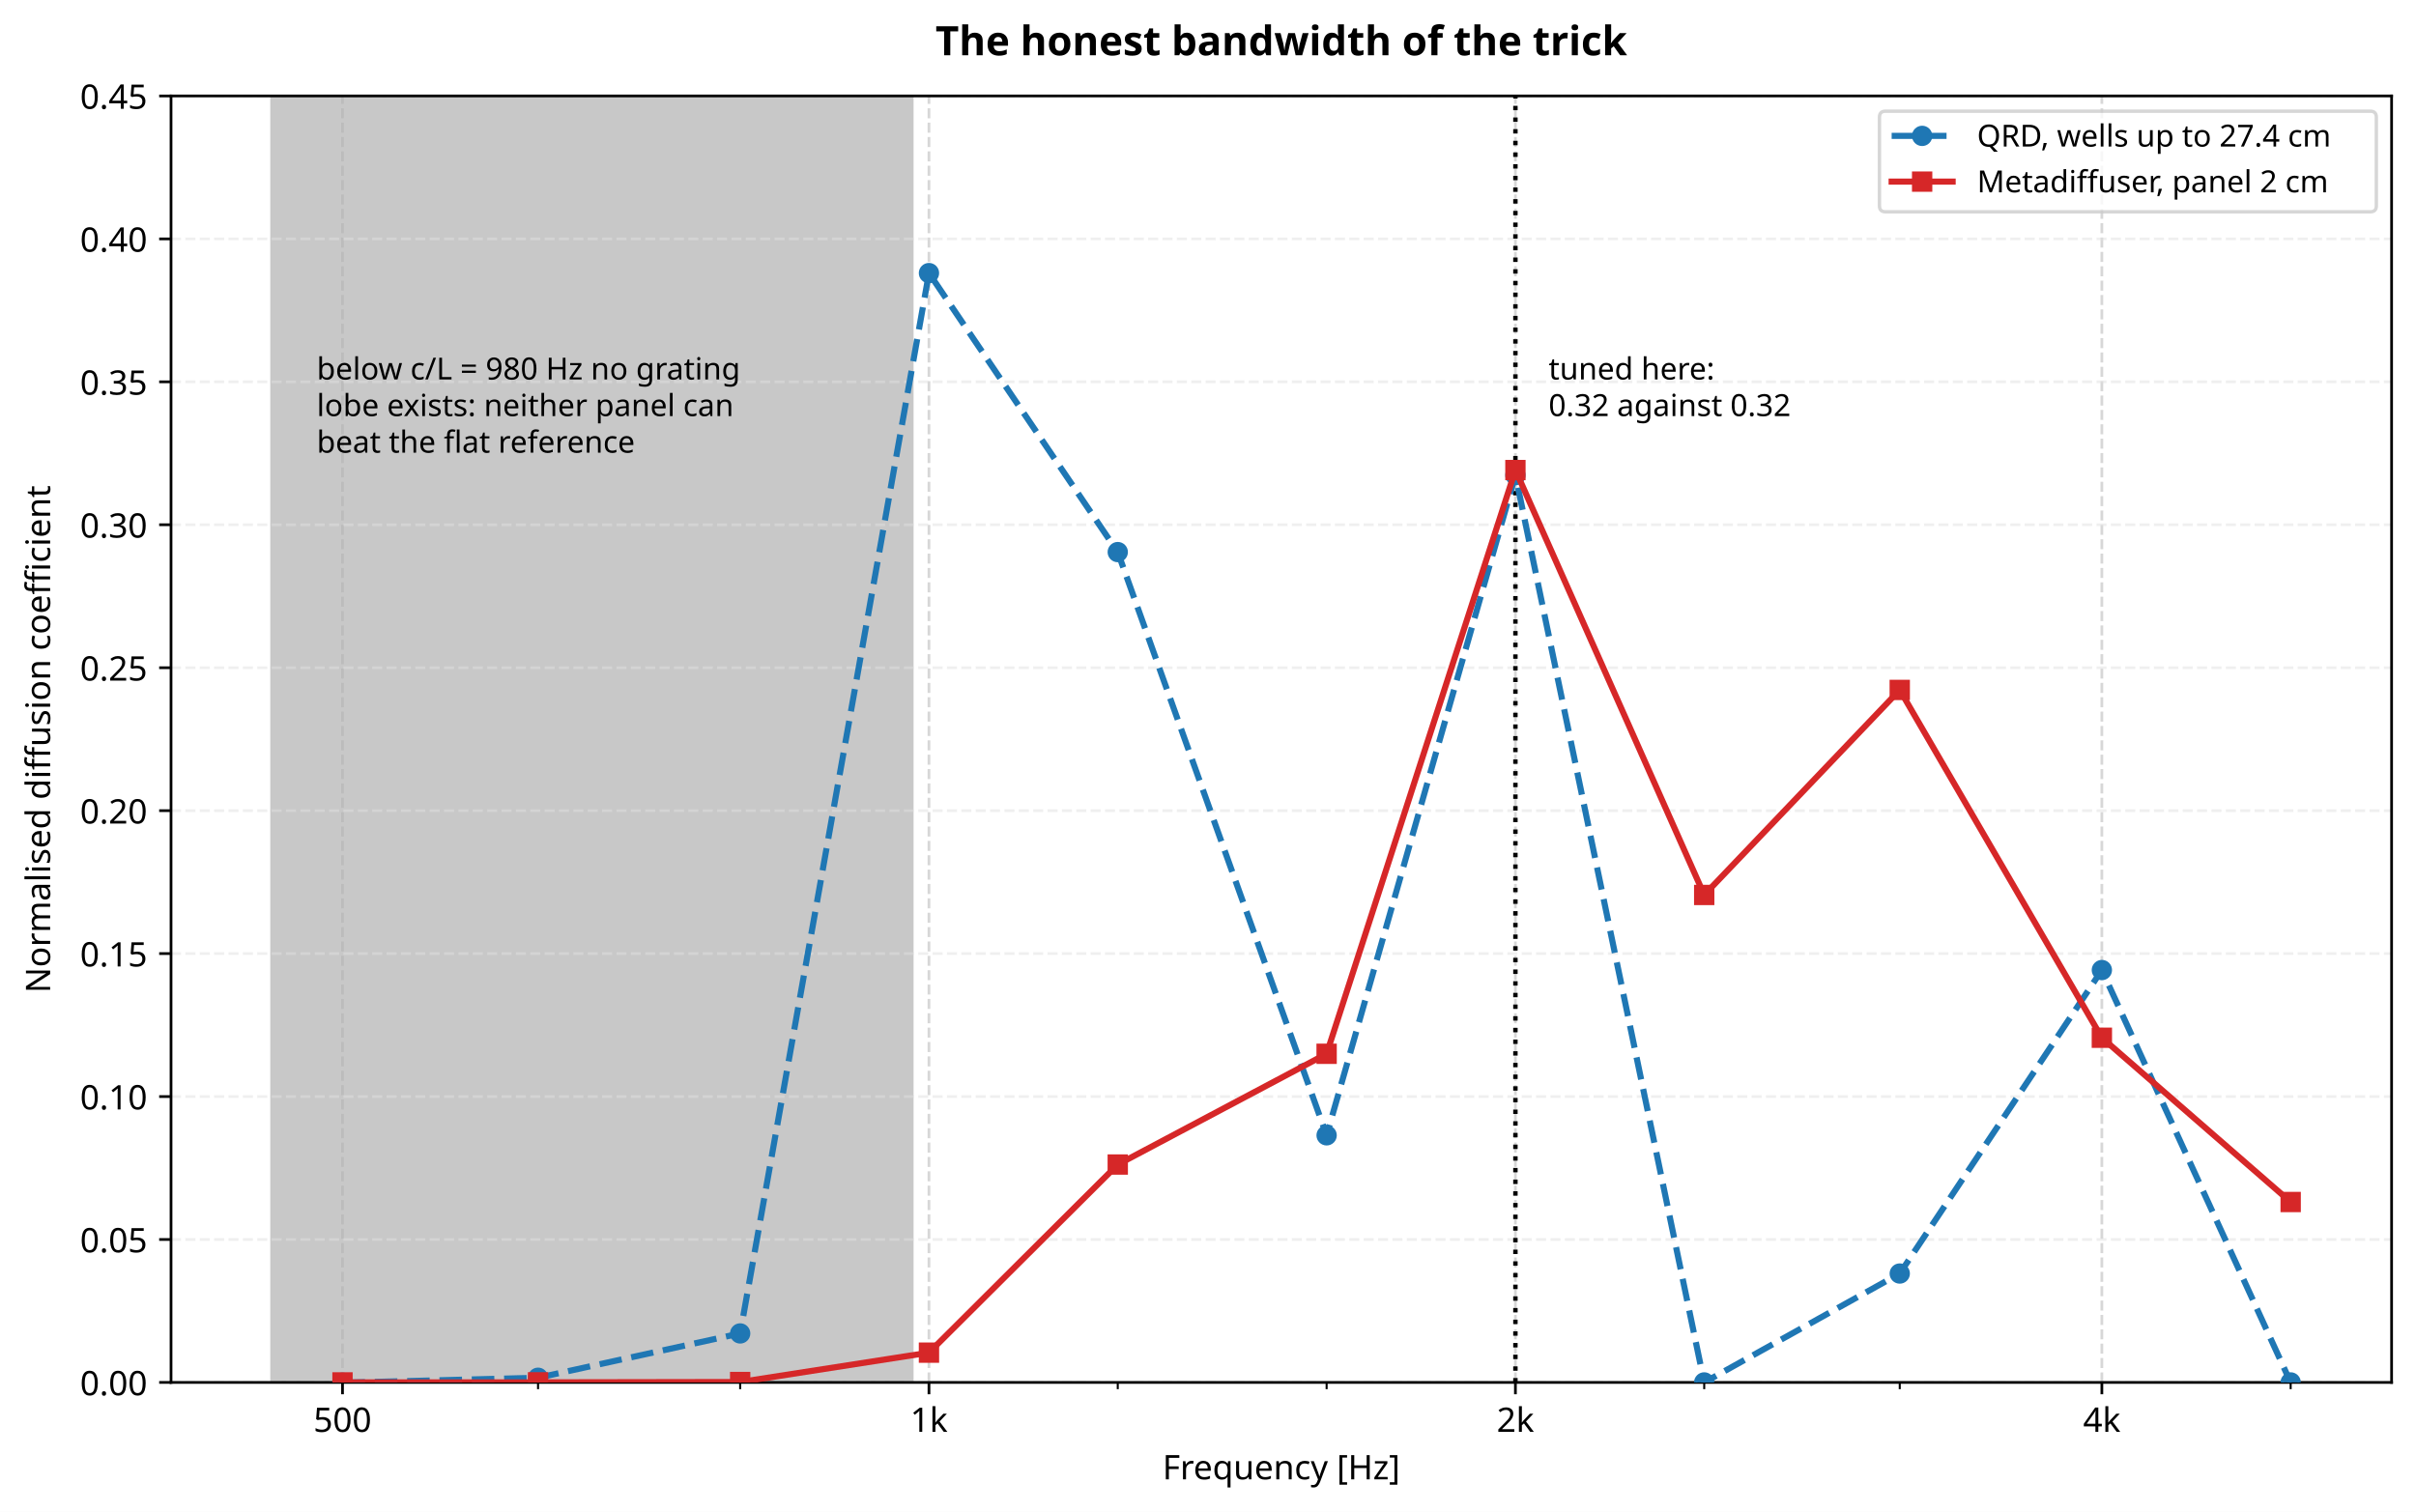
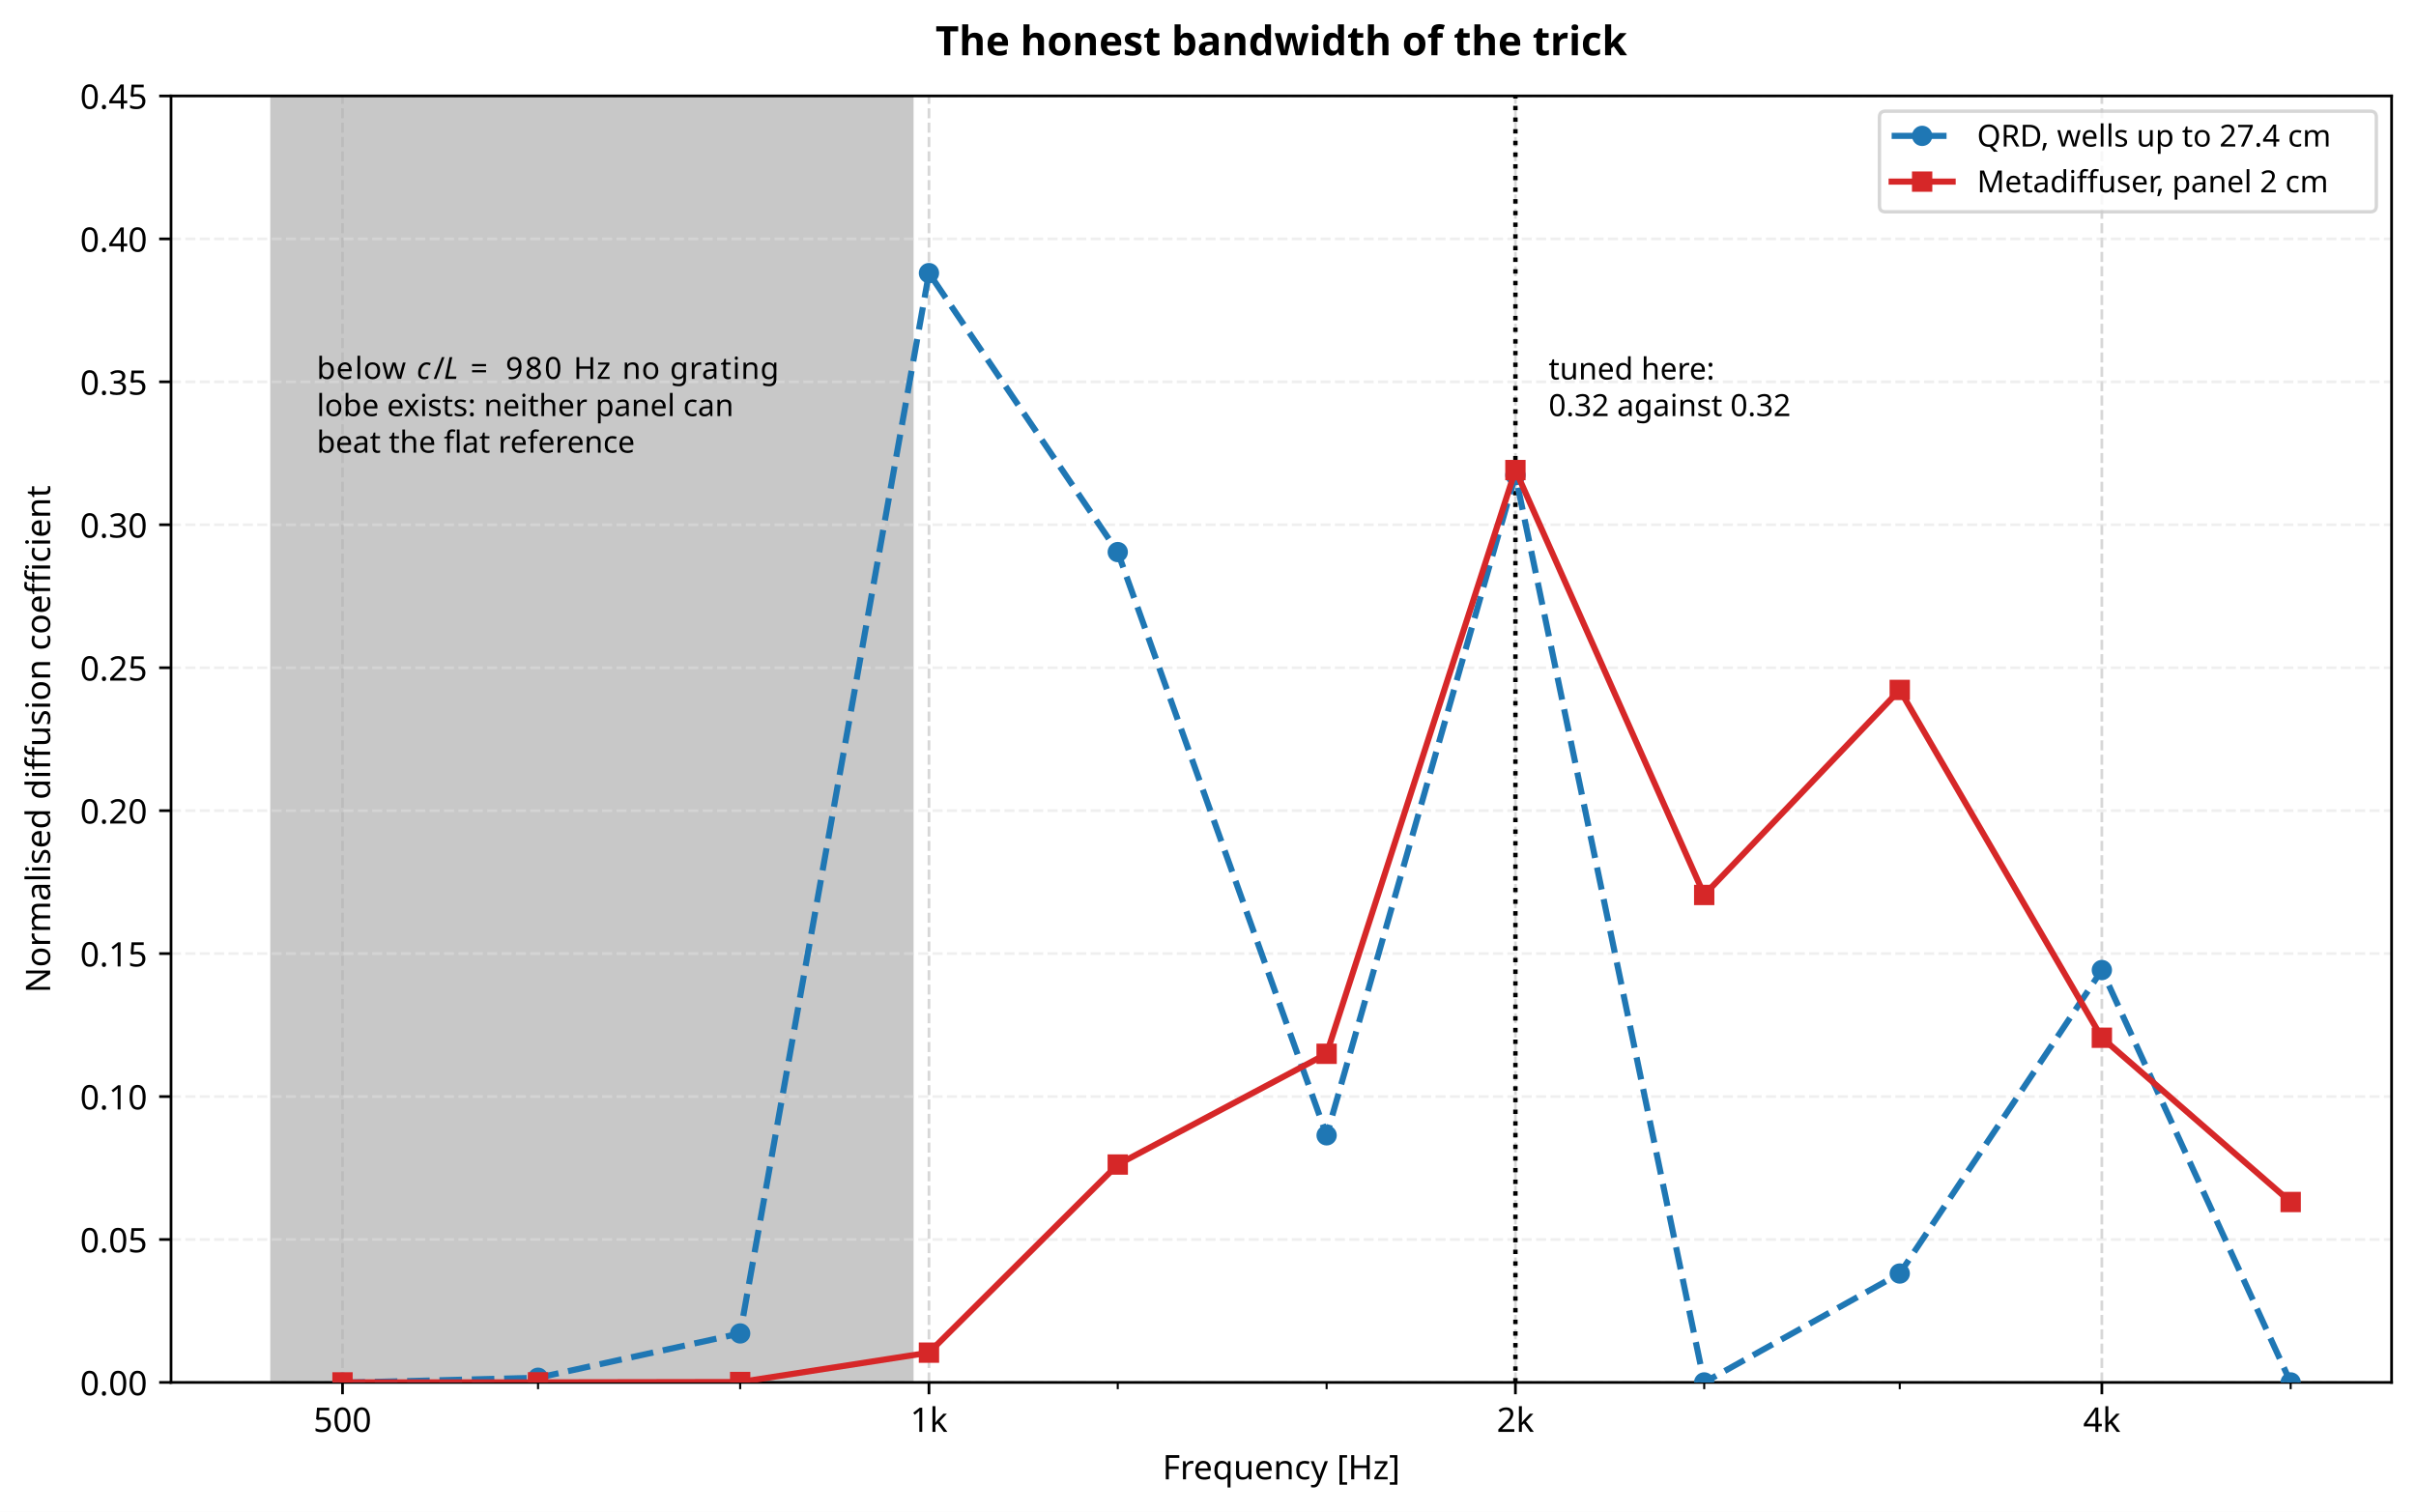
<svg xmlns="http://www.w3.org/2000/svg" xmlns:xlink="http://www.w3.org/1999/xlink" width="712.904pt" height="446.235pt" viewBox="0 0 712.904 446.235" version="1.1">
  <defs>
    <style type="text/css">*{stroke-linejoin: round; stroke-linecap: butt}</style>
  </defs>
  <g id="figure_1">
    <g id="patch_1">
      <path d="M -0 446.235  L 712.904 446.235  L 712.904 0  L -0 0  z " style="fill: #ffffff" />
    </g>
    <g id="axes_1">
      <g id="patch_2">
        <path d="M 50.466 408.033  L 705.704 408.033  L 705.704 28.318  L 50.466 28.318  z " style="fill: #ffffff" />
      </g>
      <g id="patch_3">
        <path d="M 80.25 408.033  L 269.071 408.033  L 269.071 28.318  L 80.25 28.318  z " clip-path="url(#p710ced2766)" style="fill: #c8c8c8; stroke: #c8c8c8; stroke-linejoin: miter" />
      </g>
      <g id="matplotlib.axis_1">
        <g id="xtick_1">
          <g id="line2d_1">
            <path d="M 101.067 408.033  L 101.067 28.318  " clip-path="url(#p710ced2766)" style="fill: none; stroke-dasharray: 2.96,1.28; stroke-dashoffset: 0; stroke: #b0b0b0; stroke-opacity: 0.5; stroke-width: 0.8" />
          </g>
          <g id="line2d_2">
            <defs>
              <path id="m3d27035b55" d="M 0 0  L 0 3.5  " style="stroke: #000000; stroke-width: 0.8" />
            </defs>
            <g>
              <use xlink:href="#m3d27035b55" x="101.067" y="408.033" style="stroke: #000000; stroke-width: 0.8" />
            </g>
          </g>
          <g id="text_1">
            <text style="font-size: 10px; font-family: sans-serif; text-anchor: middle" x="101.067" y="422.631" transform="rotate(-0 101.0666 422.6311)">500</text>
          </g>
        </g>
        <g id="xtick_2">
          <g id="line2d_3">
            <path d="M 274.115 408.033  L 274.115 28.318  " clip-path="url(#p710ced2766)" style="fill: none; stroke-dasharray: 2.96,1.28; stroke-dashoffset: 0; stroke: #b0b0b0; stroke-opacity: 0.5; stroke-width: 0.8" />
          </g>
          <g id="line2d_4">
            <g>
              <use xlink:href="#m3d27035b55" x="274.115" y="408.033" style="stroke: #000000; stroke-width: 0.8" />
            </g>
          </g>
          <g id="text_2">
            <text style="font-size: 10px; font-family: sans-serif; text-anchor: middle" x="274.115" y="422.632" transform="rotate(-0 274.1149 422.6319)">1k</text>
          </g>
        </g>
        <g id="xtick_3">
          <g id="line2d_5">
            <path d="M 447.163 408.033  L 447.163 28.318  " clip-path="url(#p710ced2766)" style="fill: none; stroke-dasharray: 2.96,1.28; stroke-dashoffset: 0; stroke: #b0b0b0; stroke-opacity: 0.5; stroke-width: 0.8" />
          </g>
          <g id="line2d_6">
            <g>
              <use xlink:href="#m3d27035b55" x="447.163" y="408.033" style="stroke: #000000; stroke-width: 0.8" />
            </g>
          </g>
          <g id="text_3">
            <text style="font-size: 10px; font-family: sans-serif; text-anchor: middle" x="447.163" y="422.632" transform="rotate(-0 447.1632 422.6319)">2k</text>
          </g>
        </g>
        <g id="xtick_4">
          <g id="line2d_7">
            <path d="M 620.211 408.033  L 620.211 28.318  " clip-path="url(#p710ced2766)" style="fill: none; stroke-dasharray: 2.96,1.28; stroke-dashoffset: 0; stroke: #b0b0b0; stroke-opacity: 0.5; stroke-width: 0.8" />
          </g>
          <g id="line2d_8">
            <g>
              <use xlink:href="#m3d27035b55" x="620.211" y="408.033" style="stroke: #000000; stroke-width: 0.8" />
            </g>
          </g>
          <g id="text_4">
            <text style="font-size: 10px; font-family: sans-serif; text-anchor: middle" x="620.211" y="422.632" transform="rotate(-0 620.2114 422.6319)">4k</text>
          </g>
        </g>
        <g id="xtick_5">
          <g id="line2d_9">
            <defs>
              <path id="md1b22fa4b4" d="M 0 0  L 0 2  " style="stroke: #000000; stroke-width: 0.6" />
            </defs>
            <g>
              <use xlink:href="#md1b22fa4b4" x="158.765" y="408.033" style="stroke: #000000; stroke-width: 0.6" />
            </g>
          </g>
        </g>
        <g id="xtick_6">
          <g id="line2d_10">
            <g>
              <use xlink:href="#md1b22fa4b4" x="218.406" y="408.033" style="stroke: #000000; stroke-width: 0.6" />
            </g>
          </g>
        </g>
        <g id="xtick_7">
          <g id="line2d_11">
            <g>
              <use xlink:href="#md1b22fa4b4" x="329.824" y="408.033" style="stroke: #000000; stroke-width: 0.6" />
            </g>
          </g>
        </g>
        <g id="xtick_8">
          <g id="line2d_12">
            <g>
              <use xlink:href="#md1b22fa4b4" x="391.454" y="408.033" style="stroke: #000000; stroke-width: 0.6" />
            </g>
          </g>
        </g>
        <g id="xtick_9">
          <g id="line2d_13">
            <g>
              <use xlink:href="#md1b22fa4b4" x="502.872" y="408.033" style="stroke: #000000; stroke-width: 0.6" />
            </g>
          </g>
        </g>
        <g id="xtick_10">
          <g id="line2d_14">
            <g>
              <use xlink:href="#md1b22fa4b4" x="560.571" y="408.033" style="stroke: #000000; stroke-width: 0.6" />
            </g>
          </g>
        </g>
        <g id="xtick_11">
          <g id="line2d_15">
            <g>
              <use xlink:href="#md1b22fa4b4" x="675.921" y="408.033" style="stroke: #000000; stroke-width: 0.6" />
            </g>
          </g>
        </g>
        <g id="text_5">
          <text style="font-size: 10px; font-family: sans-serif; text-anchor: middle" x="378.085" y="436.633" transform="rotate(-0 378.0852 436.6327)">Frequency [Hz]</text>
        </g>
      </g>
      <g id="matplotlib.axis_2">
        <g id="ytick_1">
          <g id="line2d_16">
            <path d="M 50.466 408.033  L 705.704 408.033  " clip-path="url(#p710ced2766)" style="fill: none; stroke-dasharray: 2.96,1.28; stroke-dashoffset: 0; stroke: #e0e0e0; stroke-opacity: 0.5; stroke-width: 0.8" />
          </g>
          <g id="line2d_17">
            <defs>
              <path id="mef640d9f3a" d="M 0 0  L -3.5 0  " style="stroke: #000000; stroke-width: 0.8" />
            </defs>
            <g>
              <use xlink:href="#mef640d9f3a" x="50.466" y="408.033" style="stroke: #000000; stroke-width: 0.8" />
            </g>
          </g>
          <g id="text_6">
            <text style="font-size: 10px; font-family: sans-serif; text-anchor: end" x="43.466" y="411.832" transform="rotate(-0 43.46641 411.8323)">0.00</text>
          </g>
        </g>
        <g id="ytick_2">
          <g id="line2d_18">
            <path d="M 50.466 365.843  L 705.704 365.843  " clip-path="url(#p710ced2766)" style="fill: none; stroke-dasharray: 2.96,1.28; stroke-dashoffset: 0; stroke: #e0e0e0; stroke-opacity: 0.5; stroke-width: 0.8" />
          </g>
          <g id="line2d_19">
            <g>
              <use xlink:href="#mef640d9f3a" x="50.466" y="365.843" style="stroke: #000000; stroke-width: 0.8" />
            </g>
          </g>
          <g id="text_7">
            <text style="font-size: 10px; font-family: sans-serif; text-anchor: end" x="43.466" y="369.642" transform="rotate(-0 43.46641 369.6417)">0.05</text>
          </g>
        </g>
        <g id="ytick_3">
          <g id="line2d_20">
            <path d="M 50.466 323.652  L 705.704 323.652  " clip-path="url(#p710ced2766)" style="fill: none; stroke-dasharray: 2.96,1.28; stroke-dashoffset: 0; stroke: #e0e0e0; stroke-opacity: 0.5; stroke-width: 0.8" />
          </g>
          <g id="line2d_21">
            <g>
              <use xlink:href="#mef640d9f3a" x="50.466" y="323.652" style="stroke: #000000; stroke-width: 0.8" />
            </g>
          </g>
          <g id="text_8">
            <text style="font-size: 10px; font-family: sans-serif; text-anchor: end" x="43.466" y="327.451" transform="rotate(-0 43.46641 327.4511)">0.10</text>
          </g>
        </g>
        <g id="ytick_4">
          <g id="line2d_22">
            <path d="M 50.466 281.462  L 705.704 281.462  " clip-path="url(#p710ced2766)" style="fill: none; stroke-dasharray: 2.96,1.28; stroke-dashoffset: 0; stroke: #e0e0e0; stroke-opacity: 0.5; stroke-width: 0.8" />
          </g>
          <g id="line2d_23">
            <g>
              <use xlink:href="#mef640d9f3a" x="50.466" y="281.462" style="stroke: #000000; stroke-width: 0.8" />
            </g>
          </g>
          <g id="text_9">
            <text style="font-size: 10px; font-family: sans-serif; text-anchor: end" x="43.466" y="285.26" transform="rotate(-0 43.46641 285.2605)">0.15</text>
          </g>
        </g>
        <g id="ytick_5">
          <g id="line2d_24">
            <path d="M 50.466 239.271  L 705.704 239.271  " clip-path="url(#p710ced2766)" style="fill: none; stroke-dasharray: 2.96,1.28; stroke-dashoffset: 0; stroke: #e0e0e0; stroke-opacity: 0.5; stroke-width: 0.8" />
          </g>
          <g id="line2d_25">
            <g>
              <use xlink:href="#mef640d9f3a" x="50.466" y="239.271" style="stroke: #000000; stroke-width: 0.8" />
            </g>
          </g>
          <g id="text_10">
            <text style="font-size: 10px; font-family: sans-serif; text-anchor: end" x="43.466" y="243.07" transform="rotate(-0 43.46641 243.0699)">0.20</text>
          </g>
        </g>
        <g id="ytick_6">
          <g id="line2d_26">
            <path d="M 50.466 197.08  L 705.704 197.08  " clip-path="url(#p710ced2766)" style="fill: none; stroke-dasharray: 2.96,1.28; stroke-dashoffset: 0; stroke: #e0e0e0; stroke-opacity: 0.5; stroke-width: 0.8" />
          </g>
          <g id="line2d_27">
            <g>
              <use xlink:href="#mef640d9f3a" x="50.466" y="197.08" style="stroke: #000000; stroke-width: 0.8" />
            </g>
          </g>
          <g id="text_11">
            <text style="font-size: 10px; font-family: sans-serif; text-anchor: end" x="43.466" y="200.879" transform="rotate(-0 43.46641 200.8793)">0.25</text>
          </g>
        </g>
        <g id="ytick_7">
          <g id="line2d_28">
            <path d="M 50.466 154.89  L 705.704 154.89  " clip-path="url(#p710ced2766)" style="fill: none; stroke-dasharray: 2.96,1.28; stroke-dashoffset: 0; stroke: #e0e0e0; stroke-opacity: 0.5; stroke-width: 0.8" />
          </g>
          <g id="line2d_29">
            <g>
              <use xlink:href="#mef640d9f3a" x="50.466" y="154.89" style="stroke: #000000; stroke-width: 0.8" />
            </g>
          </g>
          <g id="text_12">
            <text style="font-size: 10px; font-family: sans-serif; text-anchor: end" x="43.466" y="158.689" transform="rotate(-0 43.46641 158.6887)">0.30</text>
          </g>
        </g>
        <g id="ytick_8">
          <g id="line2d_30">
            <path d="M 50.466 112.699  L 705.704 112.699  " clip-path="url(#p710ced2766)" style="fill: none; stroke-dasharray: 2.96,1.28; stroke-dashoffset: 0; stroke: #e0e0e0; stroke-opacity: 0.5; stroke-width: 0.8" />
          </g>
          <g id="line2d_31">
            <g>
              <use xlink:href="#mef640d9f3a" x="50.466" y="112.699" style="stroke: #000000; stroke-width: 0.8" />
            </g>
          </g>
          <g id="text_13">
            <text style="font-size: 10px; font-family: sans-serif; text-anchor: end" x="43.466" y="116.498" transform="rotate(-0 43.46641 116.4981)">0.35</text>
          </g>
        </g>
        <g id="ytick_9">
          <g id="line2d_32">
            <path d="M 50.466 70.509  L 705.704 70.509  " clip-path="url(#p710ced2766)" style="fill: none; stroke-dasharray: 2.96,1.28; stroke-dashoffset: 0; stroke: #e0e0e0; stroke-opacity: 0.5; stroke-width: 0.8" />
          </g>
          <g id="line2d_33">
            <g>
              <use xlink:href="#mef640d9f3a" x="50.466" y="70.509" style="stroke: #000000; stroke-width: 0.8" />
            </g>
          </g>
          <g id="text_14">
            <text style="font-size: 10px; font-family: sans-serif; text-anchor: end" x="43.466" y="74.308" transform="rotate(-0 43.46641 74.30754)">0.40</text>
          </g>
        </g>
        <g id="ytick_10">
          <g id="line2d_34">
            <path d="M 50.466 28.318  L 705.704 28.318  " clip-path="url(#p710ced2766)" style="fill: none; stroke-dasharray: 2.96,1.28; stroke-dashoffset: 0; stroke: #e0e0e0; stroke-opacity: 0.5; stroke-width: 0.8" />
          </g>
          <g id="line2d_35">
            <g>
              <use xlink:href="#mef640d9f3a" x="50.466" y="28.318" style="stroke: #000000; stroke-width: 0.8" />
            </g>
          </g>
          <g id="text_15">
            <text style="font-size: 10px; font-family: sans-serif; text-anchor: end" x="43.466" y="32.117" transform="rotate(-0 43.46641 32.11695)">0.45</text>
          </g>
        </g>
        <g id="text_16">
          <text style="font-size: 10px; font-family: sans-serif; text-anchor: middle" x="14.798" y="218.176" transform="rotate(-90 14.79844 218.1758)">Normalised diffusion coefficient</text>
        </g>
      </g>
      <g id="line2d_36">
        <path d="M 447.163 408.033  L 447.163 28.318  " clip-path="url(#p710ced2766)" style="fill: none; stroke-dasharray: 1.3,2.145; stroke-dashoffset: 0; stroke: #000000; stroke-width: 1.3" />
      </g>
      <g id="patch_4">
        <path d="M 50.466 408.033  L 50.466 28.318  " style="fill: none; stroke: #000000; stroke-width: 0.8; stroke-linejoin: miter; stroke-linecap: square" />
      </g>
      <g id="patch_5">
        <path d="M 705.704 408.033  L 705.704 28.318  " style="fill: none; stroke: #000000; stroke-width: 0.8; stroke-linejoin: miter; stroke-linecap: square" />
      </g>
      <g id="patch_6">
        <path d="M 50.466 408.033  L 705.704 408.033  " style="fill: none; stroke: #000000; stroke-width: 0.8; stroke-linejoin: miter; stroke-linecap: square" />
      </g>
      <g id="patch_7">
        <path d="M 50.466 28.318  L 705.704 28.318  " style="fill: none; stroke: #000000; stroke-width: 0.8; stroke-linejoin: miter; stroke-linecap: square" />
      </g>
      <g id="line2d_37">
        <path d="M 101.067 408.118  L 158.765 406.652  L 218.406 393.573  L 274.115 80.606  L 329.824 162.952  L 391.454 335.101  L 447.163 140.247  L 502.872 408.033  L 560.571 375.893  L 620.211 286.317  L 675.921 408.033  " clip-path="url(#p710ced2766)" style="fill: none; stroke-dasharray: 6.66,2.88; stroke-dashoffset: 0; stroke: #1f77b4; stroke-width: 1.8" />
        <defs>
          <path id="mabc070e0cf" d="M 0 2.5  C 0.663 2.5 1.299 2.237 1.768 1.768  C 2.237 1.299 2.5 0.663 2.5 0  C 2.5 -0.663 2.237 -1.299 1.768 -1.768  C 1.299 -2.237 0.663 -2.5 0 -2.5  C -0.663 -2.5 -1.299 -2.237 -1.768 -1.768  C -2.237 -1.299 -2.5 -0.663 -2.5 0  C -2.5 0.663 -2.237 1.299 -1.768 1.768  C -1.299 2.237 -0.663 2.5 0 2.5  z " style="stroke: #1f77b4" />
        </defs>
        <g clip-path="url(#p710ced2766)">
          <use xlink:href="#mabc070e0cf" x="101.067" y="408.118" style="fill: #1f77b4; stroke: #1f77b4" />
          <use xlink:href="#mabc070e0cf" x="158.765" y="406.652" style="fill: #1f77b4; stroke: #1f77b4" />
          <use xlink:href="#mabc070e0cf" x="218.406" y="393.573" style="fill: #1f77b4; stroke: #1f77b4" />
          <use xlink:href="#mabc070e0cf" x="274.115" y="80.606" style="fill: #1f77b4; stroke: #1f77b4" />
          <use xlink:href="#mabc070e0cf" x="329.824" y="162.952" style="fill: #1f77b4; stroke: #1f77b4" />
          <use xlink:href="#mabc070e0cf" x="391.454" y="335.101" style="fill: #1f77b4; stroke: #1f77b4" />
          <use xlink:href="#mabc070e0cf" x="447.163" y="140.247" style="fill: #1f77b4; stroke: #1f77b4" />
          <use xlink:href="#mabc070e0cf" x="502.872" y="408.033" style="fill: #1f77b4; stroke: #1f77b4" />
          <use xlink:href="#mabc070e0cf" x="560.571" y="375.893" style="fill: #1f77b4; stroke: #1f77b4" />
          <use xlink:href="#mabc070e0cf" x="620.211" y="286.317" style="fill: #1f77b4; stroke: #1f77b4" />
          <use xlink:href="#mabc070e0cf" x="675.921" y="408.033" style="fill: #1f77b4; stroke: #1f77b4" />
        </g>
      </g>
      <g id="text_17">
        <text style="font-size: 9px; font-family: sans-serif" transform="translate(456.9549 112.0007)">tuned here:</text>
        <text style="font-size: 9px; font-family: sans-serif" transform="translate(456.9549 122.8031)">0.32 against 0.32</text>
      </g>
      <g id="text_18">
-         <text style="font-size: 9px; font-family: sans-serif" transform="translate(93.46232 112.0007)">below c/L = 980 Hz no grating</text>
-         <text style="font-size: 9px; font-family: sans-serif" transform="translate(93.46232 122.8031)">lobe exists: neither panel can</text>
-         <text style="font-size: 9px; font-family: sans-serif" transform="translate(93.46232 133.6056)">beat the flat reference</text>
+         <g transform="translate(93.46232 112.0021)">
+           <text>
+             <tspan x="0" y="-0.156" style="font-size: 9px; font-family: sans-serif">b</tspan>
+             <tspan x="5.713" y="-0.156" style="font-size: 9px; font-family: sans-serif">e</tspan>
+             <tspan x="11.25" y="-0.156" style="font-size: 9px; font-family: sans-serif">l</tspan>
+             <tspan x="13.75" y="-0.156" style="font-size: 9px; font-family: sans-serif">o</tspan>
+             <tspan x="19.257" y="-0.156" style="font-size: 9px; font-family: sans-serif">w</tspan>
+             <tspan x="26.618" y="-0.156" style="font-size: 9px; font-family: sans-serif"> </tspan>
+             <tspan x="34.427" y="-0.156" style="font-size: 9px; font-family: sans-serif">/</tspan>
+             <tspan x="42.473" y="-0.156" style="font-size: 9px; font-family: sans-serif"> </tspan>
+             <tspan x="45.334" y="-0.156" style="font-size: 9px; font-family: sans-serif">=</tspan>
+             <tspan x="52.875" y="-0.156" style="font-size: 9px; font-family: sans-serif"> </tspan>
+             <tspan x="55.736" y="-0.156" style="font-size: 9px; font-family: sans-serif">9</tspan>
+             <tspan x="61.462" y="-0.156" style="font-size: 9px; font-family: sans-serif">8</tspan>
+             <tspan x="67.188" y="-0.156" style="font-size: 9px; font-family: sans-serif">0</tspan>
+             <tspan x="72.914" y="-0.156" style="font-size: 9px; font-family: sans-serif"> </tspan>
+             <tspan x="75.775" y="-0.156" style="font-size: 9px; font-family: sans-serif">H</tspan>
+             <tspan x="82.542" y="-0.156" style="font-size: 9px; font-family: sans-serif">z</tspan>
+             <tspan x="87.267" y="-0.156" style="font-size: 9px; font-family: sans-serif"> </tspan>
+             <tspan x="90.127" y="-0.156" style="font-size: 9px; font-family: sans-serif">n</tspan>
+             <tspan x="95.832" y="-0.156" style="font-size: 9px; font-family: sans-serif">o</tspan>
+             <tspan x="101.338" y="-0.156" style="font-size: 9px; font-family: sans-serif"> </tspan>
+             <tspan x="104.199" y="-0.156" style="font-size: 9px; font-family: sans-serif">g</tspan>
+             <tspan x="109.912" y="-0.156" style="font-size: 9px; font-family: sans-serif">r</tspan>
+             <tspan x="113.612" y="-0.156" style="font-size: 9px; font-family: sans-serif">a</tspan>
+             <tspan x="119.127" y="-0.156" style="font-size: 9px; font-family: sans-serif">t</tspan>
+             <tspan x="122.656" y="-0.156" style="font-size: 9px; font-family: sans-serif">i</tspan>
+             <tspan x="125.156" y="-0.156" style="font-size: 9px; font-family: sans-serif">n</tspan>
+             <tspan x="130.86" y="-0.156" style="font-size: 9px; font-family: sans-serif">g</tspan>
+             <tspan x="29.479" y="-0.156" style="font-style: oblique; font-size: 9px; font-family: sans-serif">c</tspan>
+             <tspan x="37.459" y="-0.156" style="font-style: oblique; font-size: 9px; font-family: sans-serif">L</tspan>
+           </text>
+         </g>
+         <text style="font-size: 9px; font-family: sans-serif" transform="translate(93.46232 122.8045)">lobe exists: neither panel can</text>
+         <text style="font-size: 9px; font-family: sans-serif" transform="translate(93.46232 133.607)">beat the flat reference</text>
      </g>
      <g id="text_19">
        <text style="font-weight: 700; font-size: 12px; font-family: sans-serif; text-anchor: middle" x="378.085" y="16.318" transform="rotate(-0 378.0852 16.31812)">The honest bandwidth of the trick</text>
      </g>
      <g id="line2d_38">
        <path d="M 101.067 408.026  L 158.765 408.007  L 218.406 407.908  L 274.115 399.244  L 329.824 343.722  L 391.454 311.034  L 447.163 138.741  L 502.872 264.152  L 560.571 203.637  L 620.211 306.297  L 675.921 354.782  " clip-path="url(#p710ced2766)" style="fill: none; stroke: #d62728; stroke-width: 1.8; stroke-linecap: square" />
        <defs>
          <path id="mf475beaf25" d="M -2.5 2.5  L 2.5 2.5  L 2.5 -2.5  L -2.5 -2.5  z " style="stroke: #d62728; stroke-linejoin: miter" />
        </defs>
        <g clip-path="url(#p710ced2766)">
          <use xlink:href="#mf475beaf25" x="101.067" y="408.026" style="fill: #d62728; stroke: #d62728; stroke-linejoin: miter" />
          <use xlink:href="#mf475beaf25" x="158.765" y="408.007" style="fill: #d62728; stroke: #d62728; stroke-linejoin: miter" />
          <use xlink:href="#mf475beaf25" x="218.406" y="407.908" style="fill: #d62728; stroke: #d62728; stroke-linejoin: miter" />
          <use xlink:href="#mf475beaf25" x="274.115" y="399.244" style="fill: #d62728; stroke: #d62728; stroke-linejoin: miter" />
          <use xlink:href="#mf475beaf25" x="329.824" y="343.722" style="fill: #d62728; stroke: #d62728; stroke-linejoin: miter" />
          <use xlink:href="#mf475beaf25" x="391.454" y="311.034" style="fill: #d62728; stroke: #d62728; stroke-linejoin: miter" />
          <use xlink:href="#mf475beaf25" x="447.163" y="138.741" style="fill: #d62728; stroke: #d62728; stroke-linejoin: miter" />
          <use xlink:href="#mf475beaf25" x="502.872" y="264.152" style="fill: #d62728; stroke: #d62728; stroke-linejoin: miter" />
          <use xlink:href="#mf475beaf25" x="560.571" y="203.637" style="fill: #d62728; stroke: #d62728; stroke-linejoin: miter" />
          <use xlink:href="#mf475beaf25" x="620.211" y="306.297" style="fill: #d62728; stroke: #d62728; stroke-linejoin: miter" />
          <use xlink:href="#mf475beaf25" x="675.921" y="354.782" style="fill: #d62728; stroke: #d62728; stroke-linejoin: miter" />
        </g>
      </g>
      <g id="legend_1">
        <g id="patch_8">
          <path d="M 556.38 62.52  L 699.404 62.52  Q 701.204 62.52 701.204 60.72  L 701.204 34.618  Q 701.204 32.818 699.404 32.818  L 556.38 32.818  Q 554.58 32.818 554.58 34.618  L 554.58 60.72  Q 554.58 62.52 556.38 62.52  z " style="fill: #ffffff; opacity: 0.8; stroke: #cccccc; stroke-linejoin: miter" />
        </g>
        <g id="line2d_39">
          <path d="M 558.18 40.107  L 567.18 40.107  L 576.18 40.107  " style="fill: none; stroke-dasharray: 6.66,2.88; stroke-dashoffset: 0; stroke: #1f77b4; stroke-width: 1.8" />
          <g>
            <use xlink:href="#mabc070e0cf" x="567.18" y="40.107" style="fill: #1f77b4; stroke: #1f77b4" />
          </g>
        </g>
        <g id="text_20">
          <text style="font-size: 9px; font-family: sans-serif; text-anchor: start" x="583.38" y="43.257" transform="rotate(-0 583.38 43.25672)">QRD, wells up to 27.4 cm</text>
        </g>
        <g id="line2d_40">
          <path d="M 558.18 53.607  L 567.18 53.607  L 576.18 53.607  " style="fill: none; stroke: #d62728; stroke-width: 1.8; stroke-linecap: square" />
          <g>
            <use xlink:href="#mf475beaf25" x="567.18" y="53.607" style="fill: #d62728; stroke: #d62728; stroke-linejoin: miter" />
          </g>
        </g>
        <g id="text_21">
          <text style="font-size: 9px; font-family: sans-serif; text-anchor: start" x="583.38" y="56.757" transform="rotate(-0 583.38 56.75742)">Metadiffuser, panel 2 cm</text>
        </g>
      </g>
    </g>
  </g>
  <defs>
    <clipPath id="p710ced2766">
      <rect x="50.466" y="28.318" width="655.238" height="379.715" />
    </clipPath>
  </defs>
</svg>
